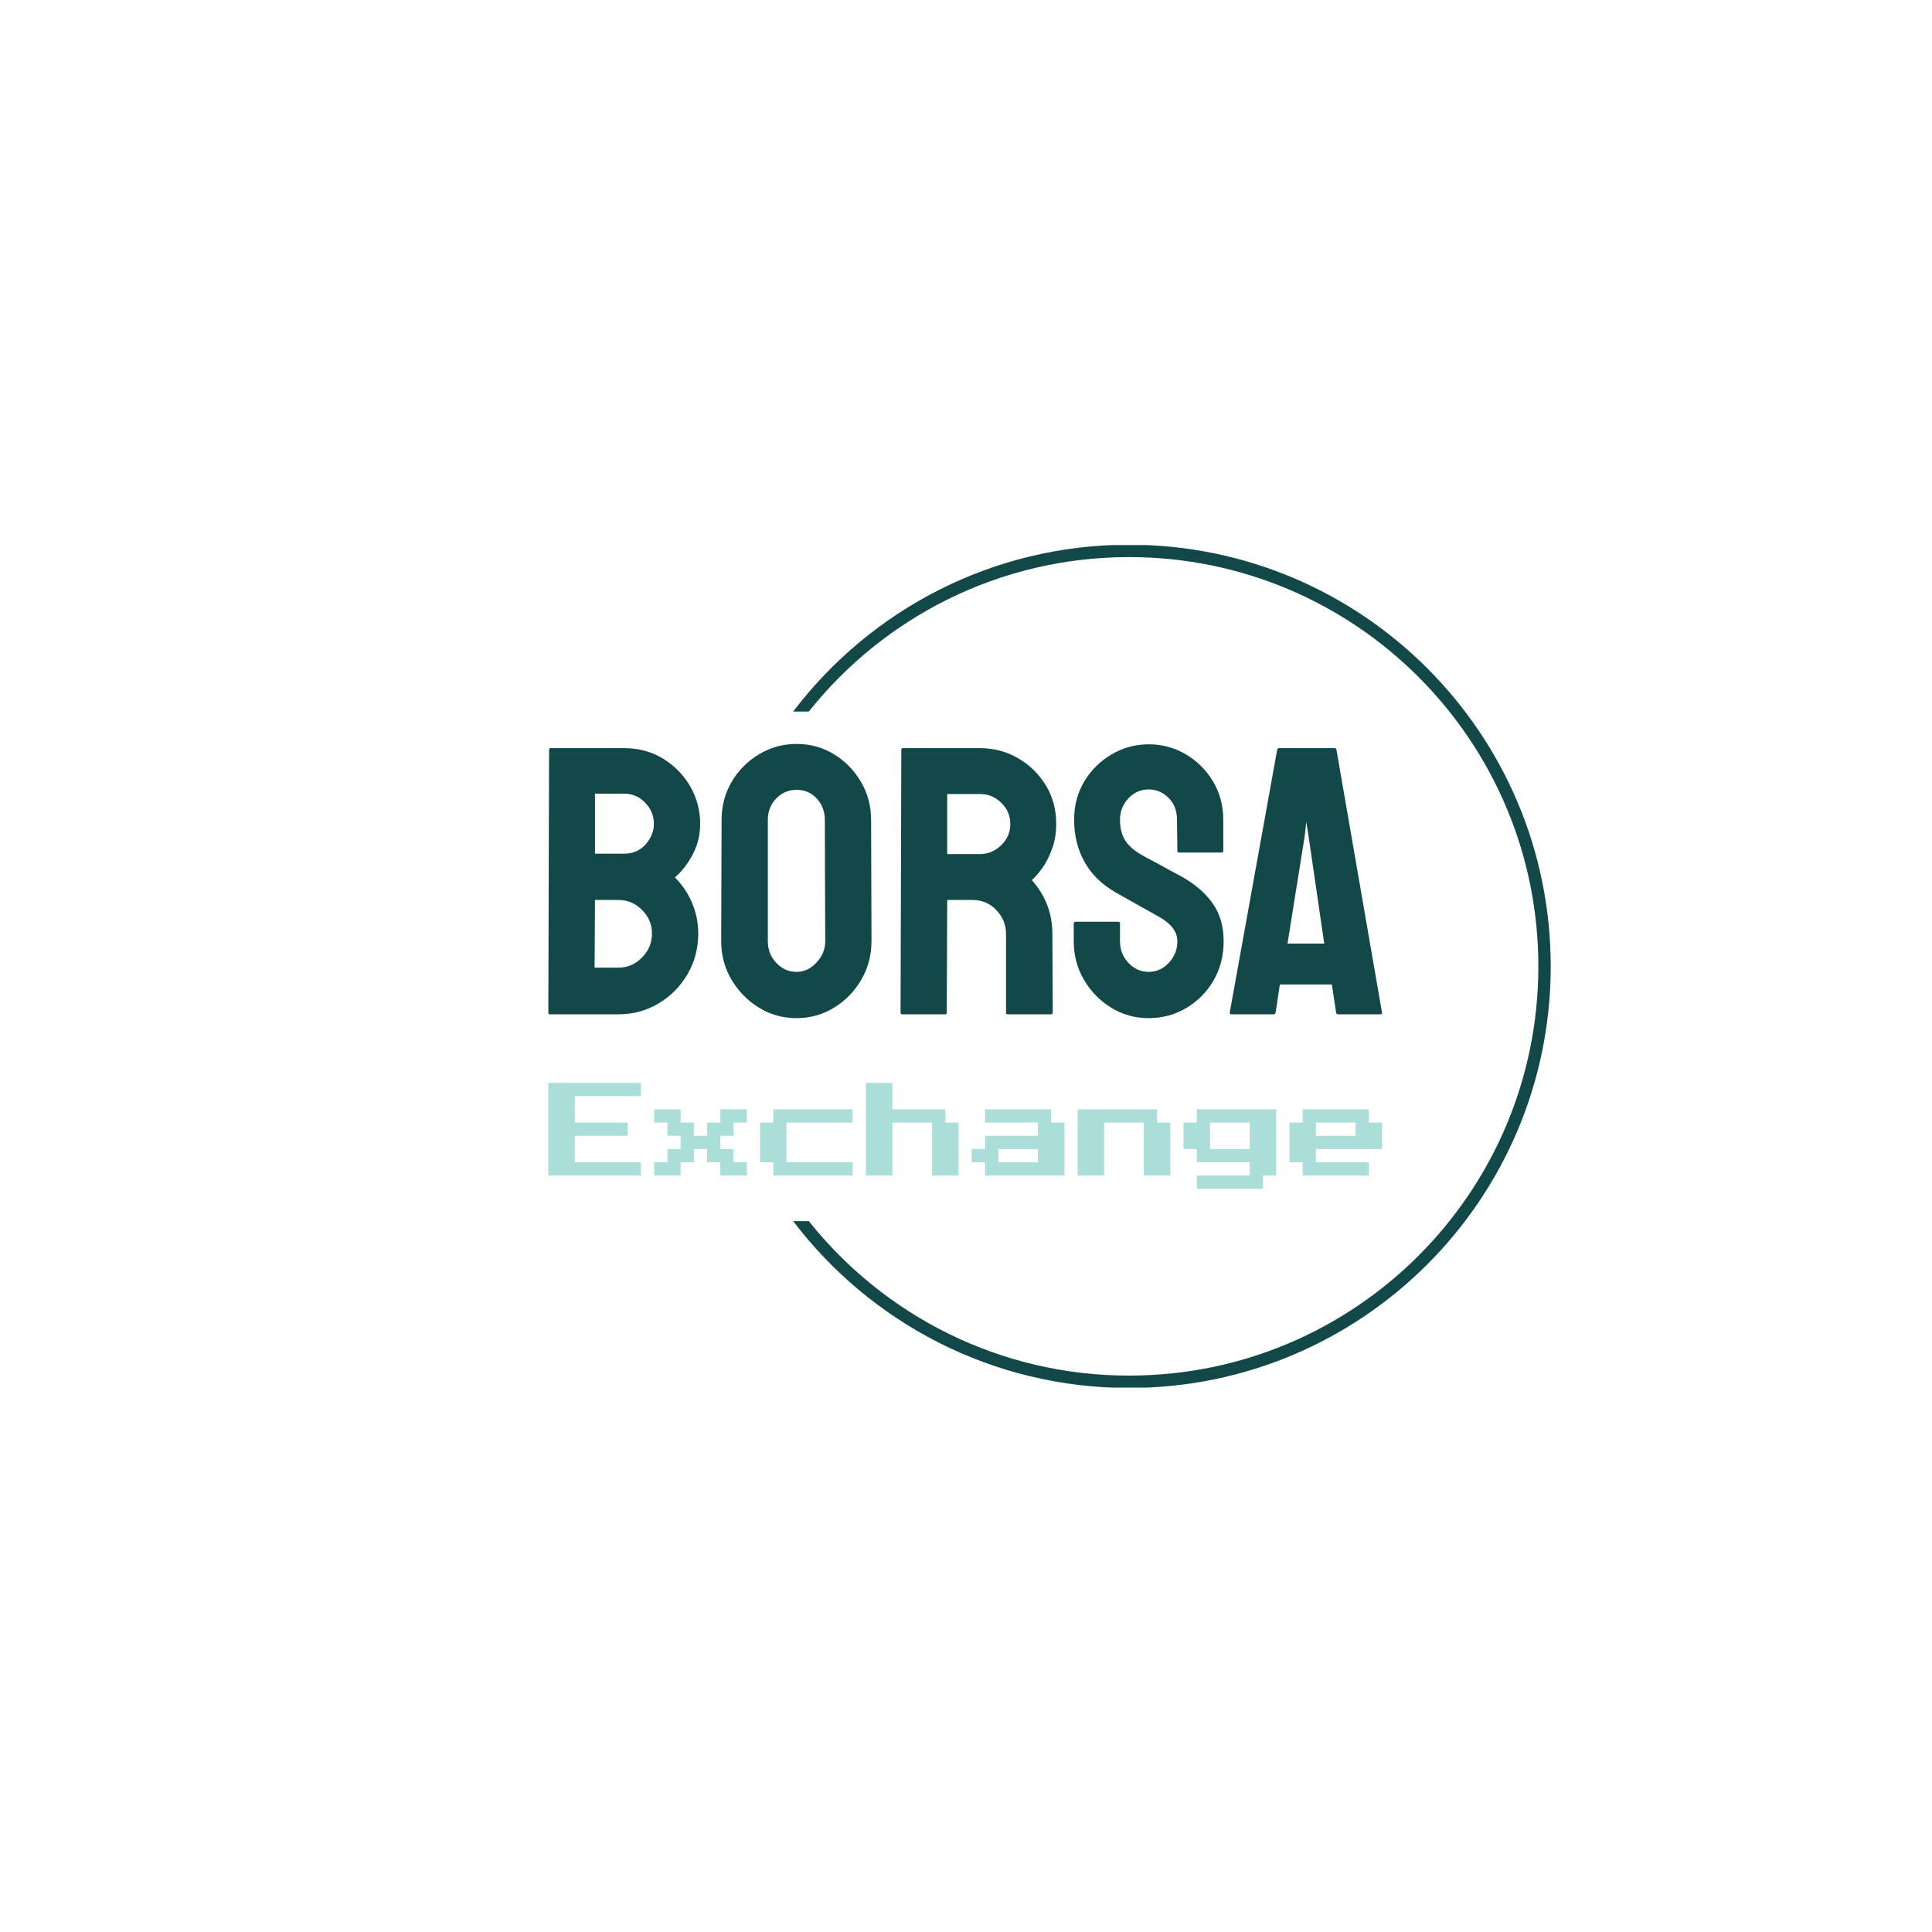
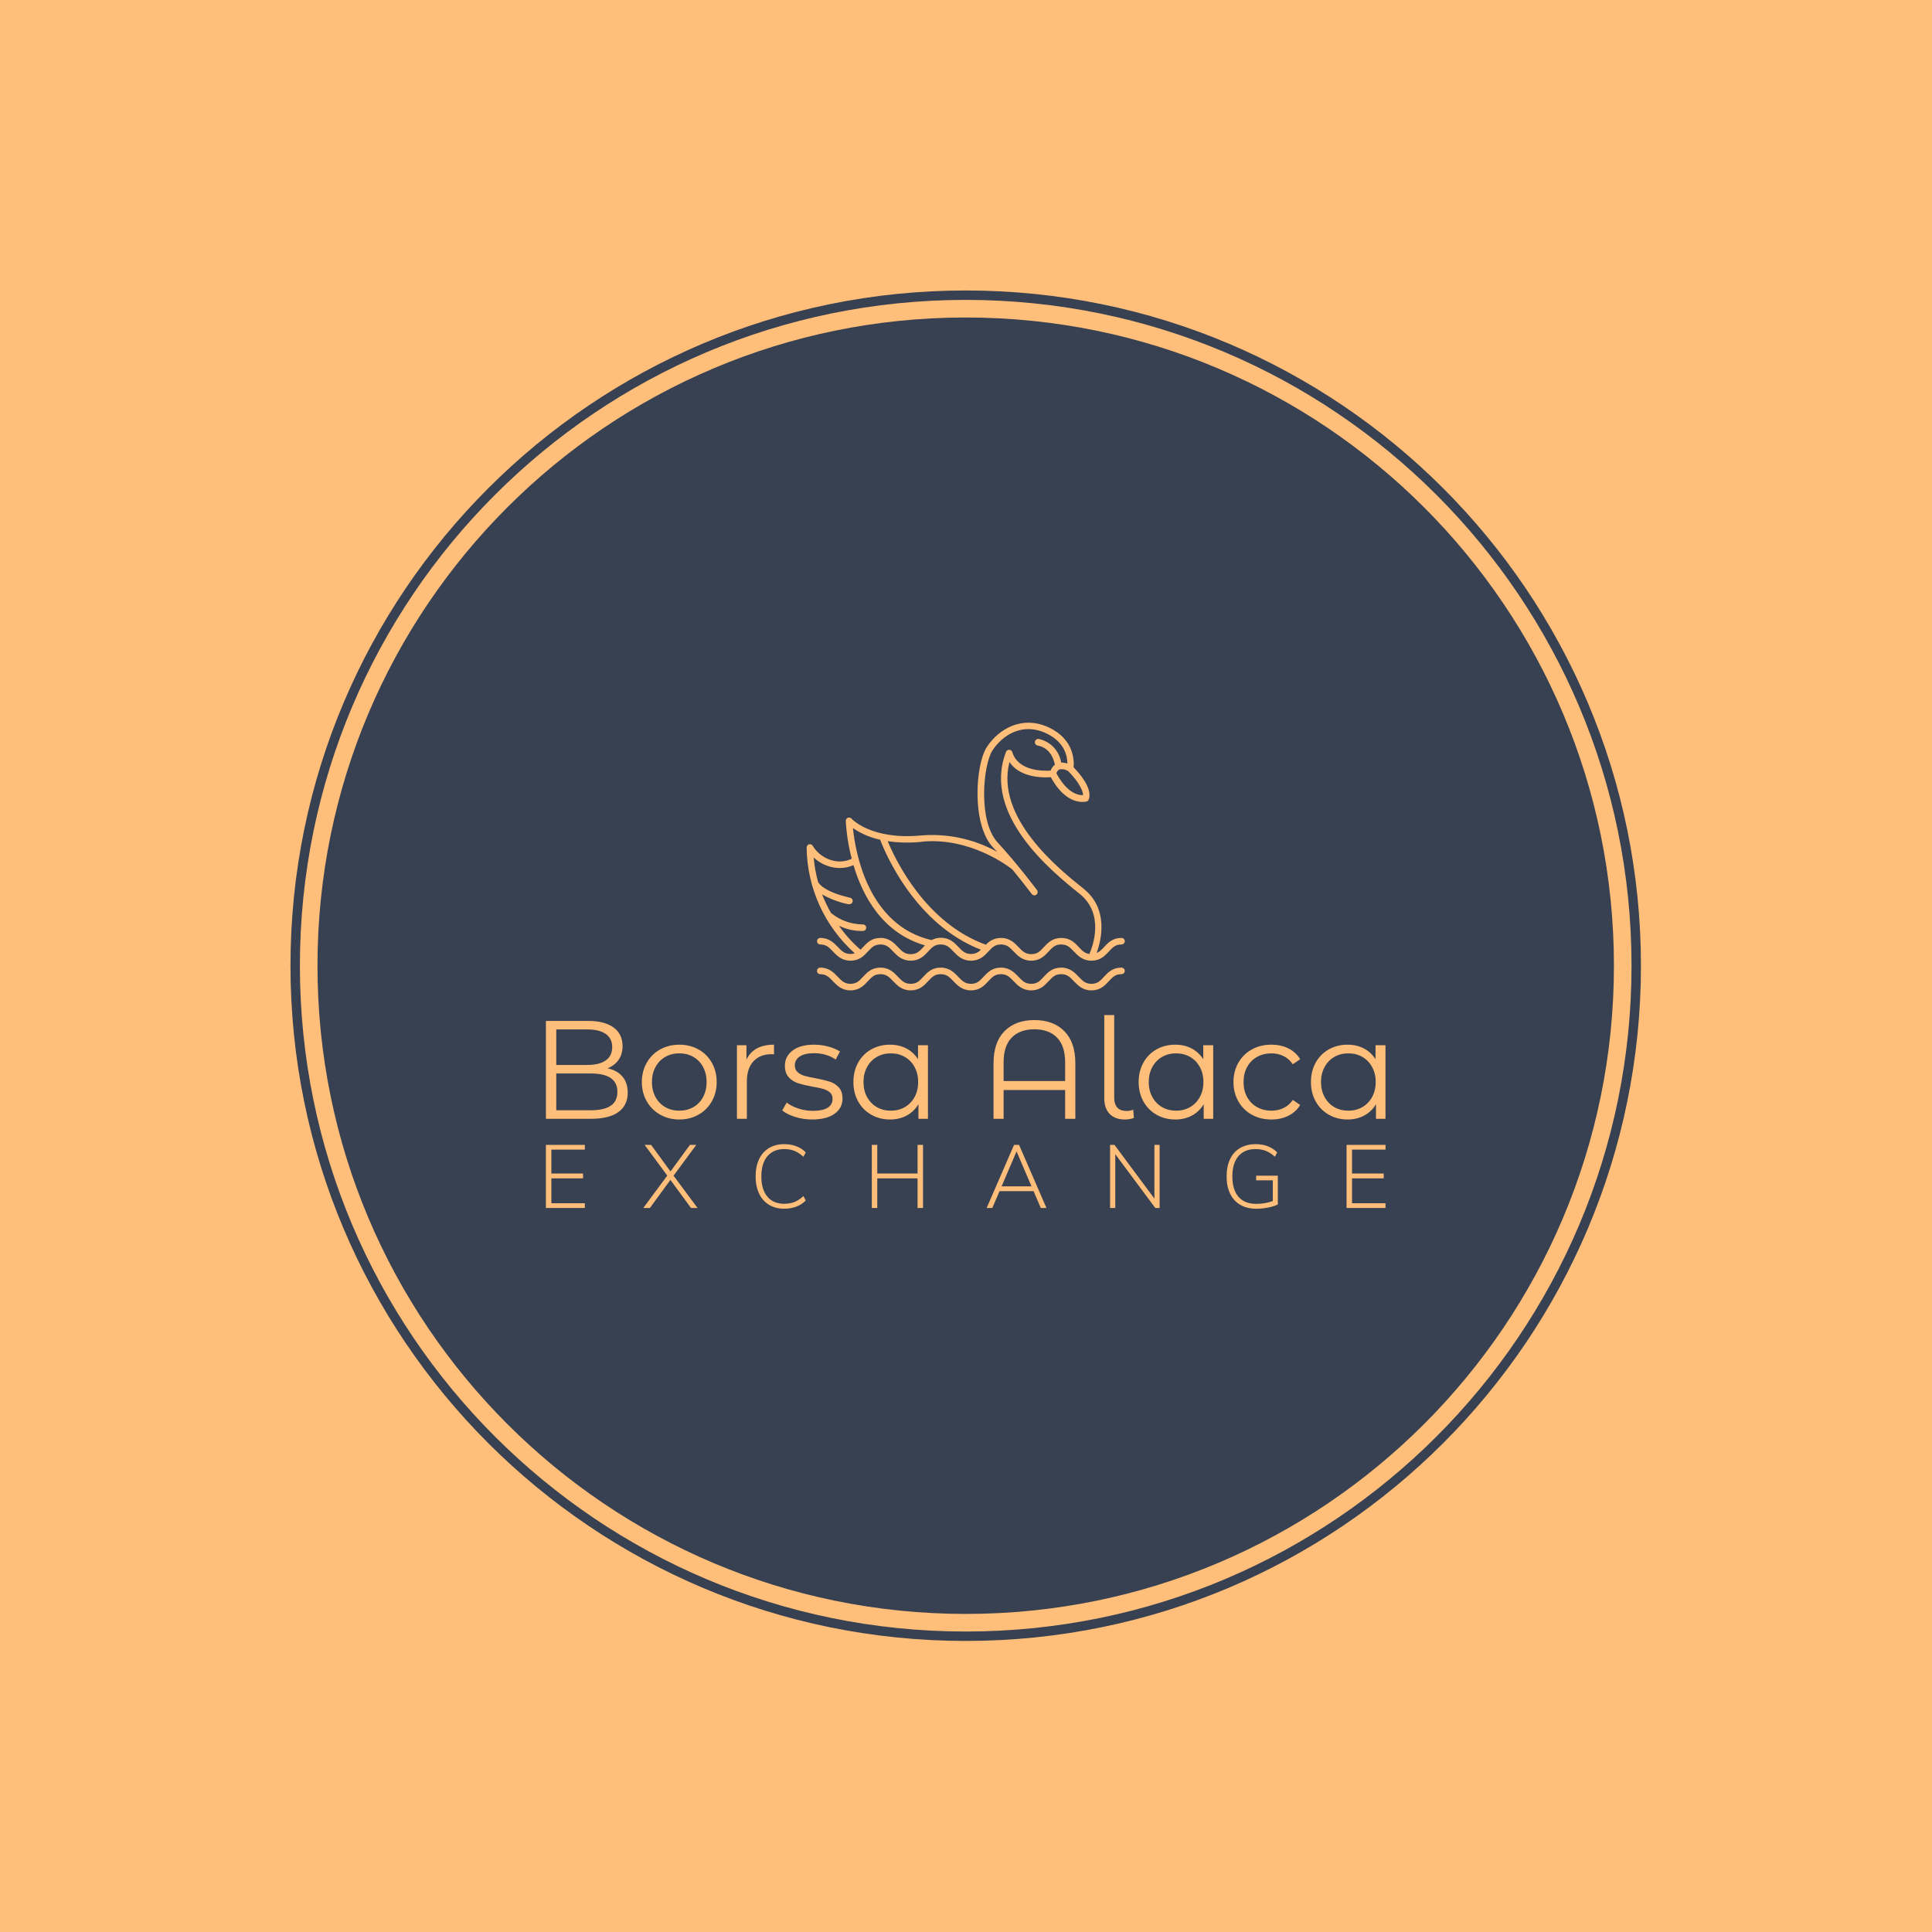
<svg xmlns="http://www.w3.org/2000/svg" version="1.1" width="1000" height="1000" viewBox="0 0 1000 1000">
-   <rect width="1000" height="1000" fill="#ffffff" />
-   <g transform="matrix(0.7,0,0,0.7,149.5758,282.1266)">
-     <svg viewBox="0 0 396 247" data-background-color="#ffffff" preserveAspectRatio="xMidYMid meet" height="623" width="1000">
-       <g id="tight-bounds" transform="matrix(1,0,0,1,0.24,-0.1)">
-         <svg viewBox="0 0 395.52 247.2" height="247.2" width="395.52">
+   <rect width="1000" height="1000" fill="#ffbe79" />
+   <g transform="matrix(0.7,0,0,0.7,149.849,150.1991)">
+     <svg viewBox="0 0 343 343" data-background-color="#ffbe79" preserveAspectRatio="xMidYMid meet" height="999" width="1000">
+       <g id="tight-bounds" transform="matrix(1,0,0,1,0.074,0.074)">
+         <svg viewBox="0 0 342.852 342.852" height="342.852" width="342.852">
          <g>
            <svg />
          </g>
          <g>
-             <svg viewBox="0 0 395.52 247.2" height="247.2" width="395.52">
-               <g transform="matrix(1,0,0,1,75.54432,58.39826)">
-                 <svg viewBox="0 0 244.431 130.403" height="130.403" width="244.431">
+             <svg viewBox="0 0 342.852 342.852" height="342.852" width="342.852">
+               <g>
+                 <path d="M0 171.426c0-94.676 76.75-171.426 171.426-171.426 94.676 0 171.426 76.75 171.426 171.426 0 94.676-76.75 171.426-171.426 171.426-94.676 0-171.426-76.75-171.426-171.426zM171.426 340.46c93.355 0 169.034-75.679 169.034-169.034 0-93.355-75.679-169.034-169.034-169.034-93.355 0-169.034 75.679-169.034 169.034 0 93.355 75.679 169.034 169.034 169.034z" data-fill-palette-color="tertiary" fill="#374151" stroke="transparent" />
+                 <ellipse rx="164.569" ry="164.569" cx="171.426" cy="171.426" fill="#374151" stroke="transparent" stroke-width="0" fill-opacity="1" data-fill-palette-color="tertiary" />
+               </g>
+               <g transform="matrix(1,0,0,1,64.84656,109.7326)">
+                 <svg viewBox="0 0 213.158 123.386" height="123.386" width="213.158">
                  <g>
-                     <svg viewBox="0 0 244.431 130.403" height="130.403" width="244.431">
+                     <svg viewBox="0 0 213.158 123.386" height="123.386" width="213.158">
                      <g>
-                         <svg viewBox="0 0 244.431 130.403" height="130.403" width="244.431">
-                           <g>
-                             <svg viewBox="0 0 244.431 130.403" height="130.403" width="244.431">
+                         <svg viewBox="0 0 213.158 123.386" height="123.386" width="213.158">
+                           <g transform="matrix(1,0,0,1,0,74.21533)">
+                             <svg viewBox="0 0 213.158 49.171" height="49.171" width="213.158">
                              <g id="textblocktransform">
-                                 <svg viewBox="0 0 244.431 130.403" height="130.403" width="244.431" id="textblock">
+                                 <svg viewBox="0 0 213.158 49.171" height="49.171" width="213.158" id="textblock">
                                  <g>
-                                     <svg viewBox="0 0 244.431 80.387" height="80.387" width="244.431">
+                                     <svg viewBox="0 0 213.158 26.521" height="26.521" width="213.158">
                                      <g transform="matrix(1,0,0,1,0,0)">
-                                         <svg width="244.431" viewBox="2 -35.35 108.998 35.85" height="80.387" data-palette-color="#124948">
-                                           <path d="M11.15 0L2.2 0Q2 0 2-0.25L2-0.25 2.1-34.6Q2.1-34.8 2.3-34.8L2.3-34.8 11.9-34.8Q14.75-34.8 17-33.43 19.25-32.05 20.55-29.8 21.85-27.55 21.85-24.9L21.85-24.9Q21.85-22.75 20.88-20.9 19.9-19.05 18.55-17.9L18.55-17.9Q20-16.45 20.8-14.55 21.6-12.65 21.6-10.55L21.6-10.55Q21.6-7.65 20.2-5.25 18.8-2.85 16.43-1.43 14.05 0 11.15 0L11.15 0ZM8.1-28.85L8.1-21 11.9-21Q13.65-21 14.73-22.23 15.8-23.45 15.8-24.9L15.8-24.9Q15.8-26.5 14.65-27.68 13.5-28.85 11.9-28.85L11.9-28.85 8.1-28.85ZM8.1-14.95L8.05-6.1 11.15-6.1Q12.95-6.1 14.25-7.43 15.55-8.75 15.55-10.55L15.55-10.55Q15.55-12.35 14.25-13.65 12.95-14.95 11.15-14.95L11.15-14.95 8.1-14.95ZM34.45 0.5L34.45 0.5Q31.75 0.5 29.52-0.88 27.3-2.25 25.95-4.53 24.6-6.8 24.6-9.55L24.6-9.55 24.65-25.4Q24.65-28.15 25.97-30.4 27.3-32.65 29.55-34 31.8-35.35 34.45-35.35L34.45-35.35Q37.15-35.35 39.35-34 41.55-32.65 42.87-30.4 44.2-28.15 44.2-25.4L44.2-25.4 44.25-9.55Q44.25-6.8 42.92-4.53 41.6-2.25 39.37-0.88 37.15 0.5 34.45 0.5ZM34.45-5.55L34.45-5.55Q35.95-5.55 37.07-6.78 38.2-8 38.2-9.55L38.2-9.55 38.15-25.4Q38.15-27.05 37.1-28.2 36.05-29.35 34.45-29.35L34.45-29.35Q32.9-29.35 31.8-28.23 30.7-27.1 30.7-25.4L30.7-25.4 30.7-9.55Q30.7-7.9 31.8-6.73 32.9-5.55 34.45-5.55ZM53.9 0L48.25 0Q48.05 0 48.05-0.25L48.05-0.25 48.15-34.6Q48.15-34.8 48.34-34.8L48.34-34.8 58.45-34.8Q61.15-34.8 63.42-33.48 65.7-32.15 67.05-29.93 68.4-27.7 68.4-24.9L68.4-24.9Q68.4-23.05 67.84-21.58 67.3-20.1 66.55-19.07 65.8-18.05 65.2-17.55L65.2-17.55Q67.9-14.55 67.9-10.5L67.9-10.5 67.95-0.25Q67.95 0 67.7 0L67.7 0 62.05 0Q61.84 0 61.84-0.15L61.84-0.15 61.84-10.5Q61.84-12.3 60.57-13.63 59.3-14.95 57.45-14.95L57.45-14.95 54.15-14.95 54.09-0.25Q54.09 0 53.9 0L53.9 0ZM54.15-28.8L54.15-20.95 58.45-20.95Q60-20.95 61.2-22.1 62.4-23.25 62.4-24.9L62.4-24.9Q62.4-26.5 61.22-27.65 60.05-28.8 58.45-28.8L58.45-28.8 54.15-28.8ZM80.49 0.5L80.49 0.5Q77.79 0.5 75.57-0.88 73.34-2.25 72.02-4.53 70.69-6.8 70.69-9.55L70.69-9.55 70.69-11.85Q70.69-12.1 70.94-12.1L70.94-12.1 76.54-12.1Q76.74-12.1 76.74-11.85L76.74-11.85 76.74-9.55Q76.74-7.9 77.84-6.73 78.94-5.55 80.49-5.55L80.49-5.55Q82.04-5.55 83.14-6.75 84.24-7.95 84.24-9.55L84.24-9.55Q84.24-11.4 81.84-12.75L81.84-12.75Q81.04-13.2 79.34-14.15 77.64-15.1 76.14-15.95L76.14-15.95Q73.39-17.55 72.07-19.98 70.74-22.4 70.74-25.45L70.74-25.45Q70.74-28.25 72.09-30.48 73.44-32.7 75.67-34 77.89-35.3 80.49-35.3L80.49-35.3Q83.14-35.3 85.37-33.98 87.59-32.65 88.92-30.43 90.24-28.2 90.24-25.45L90.24-25.45 90.24-21.35Q90.24-21.15 90.04-21.15L90.04-21.15 84.44-21.15Q84.24-21.15 84.24-21.35L84.24-21.35 84.19-25.45Q84.19-27.2 83.09-28.3 81.99-29.4 80.49-29.4L80.49-29.4Q78.94-29.4 77.84-28.23 76.74-27.05 76.74-25.45L76.74-25.45Q76.74-23.8 77.44-22.7 78.14-21.6 79.99-20.6L79.99-20.6Q80.24-20.45 80.97-20.08 81.69-19.7 82.54-19.23 83.39-18.75 84.07-18.4 84.74-18.05 84.89-17.95L84.89-17.95Q87.39-16.55 88.84-14.53 90.29-12.5 90.29-9.55L90.29-9.55Q90.29-6.7 88.97-4.42 87.64-2.15 85.42-0.83 83.19 0.5 80.49 0.5ZM91.09-0.25L91.09-0.25 97.29-34.6Q97.34-34.8 97.54-34.8L97.54-34.8 104.79-34.8Q104.99-34.8 105.04-34.6L105.04-34.6 110.99-0.25Q111.04 0 110.79 0L110.79 0 105.24 0Q105.04 0 104.99-0.25L104.99-0.25 104.44-3.9 97.64-3.9 97.09-0.25Q97.04 0 96.84 0L96.84 0 91.29 0Q91.09 0 91.09-0.25ZM100.89-23.3L98.64-9.25 103.44-9.25 101.39-23.3 101.09-25.15 100.89-23.3Z" opacity="1" transform="matrix(1,0,0,1,0,0)" fill="#124948" class="wordmark-text-0" data-fill-palette-color="primary" id="text-0" />
+                                         <svg width="213.158" viewBox="5.7 -37.1 300.18 37.35" height="26.521" data-palette-color="#ffbe79">
+                                           <path d="M27.75-18.05Q31.2-17.3 33.08-15.08 34.95-12.85 34.95-9.35L34.95-9.35Q34.95-4.85 31.63-2.43 28.3 0 21.8 0L21.8 0 5.7 0 5.7-35 20.8-35Q26.65-35 29.88-32.65 33.1-30.3 33.1-26L33.1-26Q33.1-23.1 31.68-21.08 30.25-19.05 27.75-18.05L27.75-18.05ZM20.55-31.95L9.4-31.95 9.4-19.25 20.55-19.25Q24.8-19.25 27.1-20.88 29.4-22.5 29.4-25.6L29.4-25.6Q29.4-28.7 27.1-30.33 24.8-31.95 20.55-31.95L20.55-31.95ZM21.75-3.05Q26.45-3.05 28.85-4.65 31.25-6.25 31.25-9.65L31.25-9.65Q31.25-16.2 21.75-16.2L21.75-16.2 9.4-16.2 9.4-3.05 21.75-3.05ZM53.4 0.25Q49.6 0.25 46.55-1.48 43.5-3.2 41.75-6.25 40-9.3 40-13.15L40-13.15Q40-17 41.75-20.05 43.5-23.1 46.55-24.8 49.6-26.5 53.4-26.5L53.4-26.5Q57.2-26.5 60.25-24.8 63.3-23.1 65.02-20.05 66.75-17 66.75-13.15L66.75-13.15Q66.75-9.3 65.02-6.25 63.3-3.2 60.25-1.48 57.2 0.25 53.4 0.25L53.4 0.25ZM53.4-2.9Q56.2-2.9 58.42-4.17 60.65-5.45 61.9-7.8 63.15-10.15 63.15-13.15L63.15-13.15Q63.15-16.15 61.9-18.5 60.65-20.85 58.42-22.13 56.2-23.4 53.4-23.4L53.4-23.4Q50.6-23.4 48.37-22.13 46.15-20.85 44.87-18.5 43.6-16.15 43.6-13.15L43.6-13.15Q43.6-10.15 44.87-7.8 46.15-5.45 48.37-4.17 50.6-2.9 53.4-2.9L53.4-2.9ZM77.4-21.15Q78.65-23.8 81.12-25.15 83.6-26.5 87.25-26.5L87.25-26.5 87.25-23.05 86.4-23.1Q82.25-23.1 79.9-20.55 77.55-18 77.55-13.4L77.55-13.4 77.55 0 74 0 74-26.3 77.4-26.3 77.4-21.15ZM100.89 0.25Q97.69 0.25 94.77-0.68 91.84-1.6 90.19-3L90.19-3 91.79-5.8Q93.44-4.5 95.94-3.68 98.44-2.85 101.14-2.85L101.14-2.85Q104.74-2.85 106.47-3.98 108.19-5.1 108.19-7.15L108.19-7.15Q108.19-8.6 107.24-9.43 106.29-10.25 104.84-10.68 103.39-11.1 100.99-11.5L100.99-11.5Q97.79-12.1 95.84-12.73 93.89-13.35 92.52-14.85 91.14-16.35 91.14-19L91.14-19Q91.14-22.3 93.89-24.4 96.64-26.5 101.54-26.5L101.54-26.5Q104.09-26.5 106.64-25.83 109.19-25.15 110.84-24.05L110.84-24.05 109.29-21.2Q106.04-23.45 101.54-23.45L101.54-23.45Q98.14-23.45 96.42-22.25 94.69-21.05 94.69-19.1L94.69-19.1Q94.69-17.6 95.67-16.7 96.64-15.8 98.09-15.38 99.54-14.95 102.09-14.5L102.09-14.5Q105.24-13.9 107.14-13.3 109.04-12.7 110.39-11.25 111.74-9.8 111.74-7.25L111.74-7.25Q111.74-3.8 108.87-1.78 105.99 0.25 100.89 0.25L100.89 0.25ZM138.74-26.3L142.29-26.3 142.29 0 138.89 0 138.89-5.2Q137.29-2.55 134.67-1.15 132.04 0.25 128.74 0.25L128.74 0.25Q125.04 0.25 122.04-1.45 119.04-3.15 117.34-6.2 115.64-9.25 115.64-13.15L115.64-13.15Q115.64-17.05 117.34-20.1 119.04-23.15 122.04-24.83 125.04-26.5 128.74-26.5L128.74-26.5Q131.94-26.5 134.52-25.18 137.09-23.85 138.74-21.3L138.74-21.3 138.74-26.3ZM129.04-2.9Q131.79-2.9 134.02-4.17 136.24-5.45 137.52-7.8 138.79-10.15 138.79-13.15L138.79-13.15Q138.79-16.15 137.52-18.5 136.24-20.85 134.02-22.13 131.79-23.4 129.04-23.4L129.04-23.4Q126.24-23.4 124.02-22.13 121.79-20.85 120.52-18.5 119.24-16.15 119.24-13.15L119.24-13.15Q119.24-10.15 120.52-7.8 121.79-5.45 124.02-4.17 126.24-2.9 129.04-2.9L129.04-2.9ZM180.34-35.3Q187.14-35.3 191.06-31.33 194.99-27.35 194.99-19.85L194.99-19.85 194.99 0 191.34 0 191.34-10.3 169.34-10.3 169.34 0 165.74 0 165.74-19.85Q165.74-27.35 169.66-31.33 173.59-35.3 180.34-35.3L180.34-35.3ZM169.34-13.5L191.34-13.5 191.34-20.2Q191.34-26.05 188.44-29.03 185.54-32 180.34-32L180.34-32Q175.14-32 172.24-29.03 169.34-26.05 169.34-20.2L169.34-20.2 169.34-13.5ZM212.73 0.25Q209.18 0.25 207.26-1.75 205.33-3.75 205.33-7.3L205.33-7.3 205.33-37.1 208.88-37.1 208.88-7.6Q208.88-5.25 209.98-4.03 211.08-2.8 213.28-2.8L213.28-2.8Q214.68-2.8 215.68-3.25L215.68-3.25 215.93-0.3Q214.38 0.25 212.73 0.25L212.73 0.25ZM240.73-26.3L244.28-26.3 244.28 0 240.88 0 240.88-5.2Q239.28-2.55 236.66-1.15 234.03 0.25 230.73 0.25L230.73 0.25Q227.03 0.25 224.03-1.45 221.03-3.15 219.33-6.2 217.63-9.25 217.63-13.15L217.63-13.15Q217.63-17.05 219.33-20.1 221.03-23.15 224.03-24.83 227.03-26.5 230.73-26.5L230.73-26.5Q233.93-26.5 236.51-25.18 239.08-23.85 240.73-21.3L240.73-21.3 240.73-26.3ZM231.03-2.9Q233.78-2.9 236.01-4.17 238.23-5.45 239.51-7.8 240.78-10.15 240.78-13.15L240.78-13.15Q240.78-16.15 239.51-18.5 238.23-20.85 236.01-22.13 233.78-23.4 231.03-23.4L231.03-23.4Q228.23-23.4 226.01-22.13 223.78-20.85 222.51-18.5 221.23-16.15 221.23-13.15L221.23-13.15Q221.23-10.15 222.51-7.8 223.78-5.45 226.01-4.17 228.23-2.9 231.03-2.9L231.03-2.9ZM265.08 0.25Q261.18 0.25 258.1-1.45 255.03-3.15 253.28-6.23 251.53-9.3 251.53-13.15L251.53-13.15Q251.53-17 253.28-20.05 255.03-23.1 258.1-24.8 261.18-26.5 265.08-26.5L265.08-26.5Q268.48-26.5 271.15-25.18 273.83-23.85 275.38-21.3L275.38-21.3 272.73-19.5Q271.43-21.45 269.43-22.43 267.43-23.4 265.08-23.4L265.08-23.4Q262.23-23.4 259.95-22.13 257.68-20.85 256.4-18.5 255.13-16.15 255.13-13.15L255.13-13.15Q255.13-10.1 256.4-7.78 257.68-5.45 259.95-4.17 262.23-2.9 265.08-2.9L265.08-2.9Q267.43-2.9 269.43-3.85 271.43-4.8 272.73-6.75L272.73-6.75 275.38-4.95Q273.83-2.4 271.13-1.07 268.43 0.25 265.08 0.25L265.08 0.25ZM302.32-26.3L305.88-26.3 305.88 0 302.48 0 302.48-5.2Q300.88-2.55 298.25-1.15 295.63 0.25 292.32 0.25L292.32 0.25Q288.63 0.25 285.63-1.45 282.63-3.15 280.93-6.2 279.23-9.25 279.23-13.15L279.23-13.15Q279.23-17.05 280.93-20.1 282.63-23.15 285.63-24.83 288.63-26.5 292.32-26.5L292.32-26.5Q295.53-26.5 298.1-25.18 300.68-23.85 302.32-21.3L302.32-21.3 302.32-26.3ZM292.63-2.9Q295.38-2.9 297.6-4.17 299.82-5.45 301.1-7.8 302.38-10.15 302.38-13.15L302.38-13.15Q302.38-16.15 301.1-18.5 299.82-20.85 297.6-22.13 295.38-23.4 292.63-23.4L292.63-23.4Q289.82-23.4 287.6-22.13 285.38-20.85 284.1-18.5 282.82-16.15 282.82-13.15L282.82-13.15Q282.82-10.15 284.1-7.8 285.38-5.45 287.6-4.17 289.82-2.9 292.63-2.9L292.63-2.9Z" opacity="1" transform="matrix(1,0,0,1,0,0)" fill="#ffbe79" class="wordmark-text-0" data-fill-palette-color="quaternary" id="text-0" />
                                        </svg>
                                      </g>
                                    </svg>
                                  </g>
-                                   <g transform="matrix(1,0,0,1,0,99.36457)">
-                                     <svg viewBox="0 0 244.431 31.039" height="31.039" width="244.431">
+                                   <g transform="matrix(1,0,0,1,0,32.78141)">
+                                     <svg viewBox="0 0 213.158 16.39" height="16.39" width="213.158">
                                      <g transform="matrix(1,0,0,1,0,0)">
-                                         <svg width="244.431" viewBox="0 -50 393.75 50" height="31.039" data-palette-color="#abddd9">
-                                           <path d="M43.75-6.25L0-6.25 0-50 43.75-50 43.75-43.75 12.5-43.75 12.5-31.25 37.5-31.25 37.5-25 12.5-25 12.5-12.5 43.75-12.5 43.75-6.25ZM62.5-6.25L50-6.25 50-12.5 56.25-12.5 56.25-18.75 62.5-18.75 62.5-25 56.25-25 56.25-31.25 50-31.25 50-37.5 62.5-37.5 62.5-31.25 68.75-31.25 68.75-25 75-25 75-31.25 81.25-31.25 81.25-37.5 93.75-37.5 93.75-31.25 87.5-31.25 87.5-25 81.25-25 81.25-18.75 87.5-18.75 87.5-12.5 93.75-12.5 93.75-6.25 81.25-6.25 81.25-12.5 75-12.5 75-18.75 68.75-18.75 68.75-12.5 62.5-12.5 62.5-6.25ZM143.75-6.25L106.25-6.25 106.25-12.5 100-12.5 100-31.25 106.25-31.25 106.25-37.5 143.75-37.5 143.75-31.25 112.5-31.25 112.5-12.5 143.75-12.5 143.75-6.25ZM162.5-6.25L150-6.25 150-50 162.5-50 162.5-37.5 187.5-37.5 187.5-31.25 193.75-31.25 193.75-6.25 181.25-6.25 181.25-31.25 162.5-31.25 162.5-6.25ZM243.75-6.25L206.25-6.25 206.25-12.5 200-12.5 200-18.75 206.25-18.75 206.25-25 231.25-25 231.25-31.25 206.25-31.25 206.25-37.5 237.5-37.5 237.5-31.25 243.75-31.25 243.75-6.25ZM212.5-18.75L212.5-12.5 231.25-12.5 231.25-18.75 212.5-18.75ZM262.5-6.25L250-6.25 250-37.5 287.5-37.5 287.5-31.25 293.75-31.25 293.75-6.25 281.25-6.25 281.25-31.25 262.5-31.25 262.5-6.25ZM337.5 0L306.25 0 306.25-6.25 331.25-6.25 331.25-12.5 306.25-12.5 306.25-18.75 300-18.75 300-31.25 306.25-31.25 306.25-37.5 343.75-37.5 343.75-6.25 337.5-6.25 337.5 0ZM312.5-31.25L312.5-18.75 331.25-18.75 331.25-31.25 312.5-31.25ZM387.5-6.25L356.25-6.25 356.25-12.5 350-12.5 350-31.25 356.25-31.25 356.25-37.5 387.5-37.5 387.5-31.25 393.75-31.25 393.75-18.75 362.5-18.75 362.5-12.5 387.5-12.5 387.5-6.25ZM362.5-31.25L362.5-25 381.25-25 381.25-31.25 362.5-31.25Z" opacity="1" transform="matrix(1,0,0,1,0,0)" fill="#abddd9" class="slogan-text-1" data-fill-palette-color="secondary" id="text-1" />
+                                         <svg width="213.158" viewBox="4.55 -35.65 468.85 36.05" height="16.39" data-palette-color="#ffbe79">
+                                           <path d="M26.3 0L4.55 0 4.55-35.25 26.3-35.25 26.3-32.6 7.6-32.6 7.6-19.25 25.3-19.25 25.3-16.55 7.6-16.55 7.6-2.65 26.3-2.65 26.3 0ZM88.53-35.25L75.83-18.05 89.23 0 85.58 0 74.08-15.7 62.63 0 58.93 0 72.33-18.1 59.68-35.25 63.28-35.25 74.13-20.4 84.98-35.25 88.53-35.25ZM137.66 0.4Q132.76 0.4 129.16-1.78 125.56-3.95 123.61-8.03 121.66-12.1 121.66-17.65L121.66-17.65Q121.66-23.2 123.61-27.28 125.56-31.35 129.16-33.5 132.76-35.65 137.66-35.65L137.66-35.65Q141.31-35.65 144.36-34.5 147.41-33.35 149.66-31.05L149.66-31.05 148.36-28.6Q145.86-30.9 143.33-31.9 140.81-32.9 137.71-32.9L137.71-32.9Q131.61-32.9 128.23-28.9 124.86-24.9 124.86-17.65L124.86-17.65Q124.86-10.35 128.21-6.35 131.56-2.35 137.71-2.35L137.71-2.35Q140.81-2.35 143.33-3.35 145.86-4.35 148.36-6.65L148.36-6.65 149.66-4.2Q147.41-1.9 144.36-0.75 141.31 0.4 137.66 0.4L137.66 0.4ZM212.09-19.25L212.09-35.25 215.14-35.25 215.14 0 212.09 0 212.09-16.55 189.59-16.55 189.59 0 186.54 0 186.54-35.25 189.59-35.25 189.59-19.25 212.09-19.25ZM284.07 0L280.92 0 276.87-9.4 257.87-9.4 253.82 0 250.67 0 265.97-35.25 268.77-35.25 284.07 0ZM267.37-31.6L259.02-12.1 275.72-12.1 267.37-31.6ZM344.35-5.25L344.35-35.25 347.25-35.25 347.25 0 344.85 0 322.5-30.05 322.5 0 319.6 0 319.6-35.25 322.05-35.25 344.35-5.25ZM401.17-18.05L413.27-18.05 413.27-2Q411.32-0.95 407.97-0.28 404.62 0.4 401.22 0.4L401.22 0.4Q396.07 0.4 392.35-1.75 388.62-3.9 386.65-7.95 384.67-12 384.67-17.65L384.67-17.65Q384.67-23.25 386.62-27.33 388.57-31.4 392.25-33.52 395.92-35.65 400.92-35.65L400.92-35.65Q408.32-35.65 412.92-31.05L412.92-31.05 411.62-28.6Q409.12-30.9 406.57-31.9 404.02-32.9 400.87-32.9L400.87-32.9Q394.62-32.9 391.25-28.93 387.87-24.95 387.87-17.65L387.87-17.65Q387.87-10.2 391.3-6.25 394.72-2.3 401.22-2.3L401.22-2.3Q403.72-2.3 406.12-2.73 408.52-3.15 410.47-3.9L410.47-3.9 410.47-15.45 401.17-15.45 401.17-18.05ZM473.4 0L451.65 0 451.65-35.25 473.4-35.25 473.4-32.6 454.7-32.6 454.7-19.25 472.4-19.25 472.4-16.55 454.7-16.55 454.7-2.65 473.4-2.65 473.4 0Z" opacity="1" transform="matrix(1,0,0,1,0,0)" fill="#ffbe79" class="slogan-text-1" data-fill-palette-color="quaternary" id="text-1" />
                                        </svg>
                                      </g>
                                    </svg>
                                  </g>
                                </svg>
                              </g>
                            </svg>
                          </g>
+                           <g transform="matrix(1,0,0,1,66.19302,0)">
+                             <svg viewBox="0 0 80.772 67.954" height="67.954" width="80.772">
+                               <g>
+                                 <svg data-name="Layer 1" viewBox="1.42 10.562 97.18 81.758" x="0" y="0" height="67.954" width="80.772" class="icon-icon-0" data-fill-palette-color="quaternary" id="icon-0">
+                                   <path d="M97.59 85.37c-2.74 0-4.12 1.48-5.33 2.79s-2 2.16-3.87 2.16-2.75-1-3.87-2.16-2.6-2.79-5.33-2.79-4.12 1.48-5.33 2.79-2 2.16-3.87 2.16-2.75-1-3.87-2.16-2.6-2.79-5.33-2.79-4.11 1.48-5.33 2.79-2 2.16-3.87 2.16-2.75-1-3.87-2.16-2.6-2.79-5.33-2.79-4.12 1.48-5.33 2.79-2 2.16-3.87 2.16-2.75-1-3.87-2.16-2.6-2.79-5.33-2.79-4.12 1.48-5.33 2.79-2 2.16-3.87 2.16-2.75-1-3.87-2.16-2.6-2.79-5.33-2.79a1 1 0 1 0 0 2c1.87 0 2.75 1 3.87 2.16s2.6 2.79 5.33 2.79 4.12-1.48 5.33-2.79 2-2.16 3.87-2.16 2.75 1 3.87 2.16 2.6 2.79 5.33 2.79 4.12-1.48 5.33-2.79 2-2.16 3.87-2.16 2.75 1 3.87 2.16 2.6 2.79 5.33 2.79 4.11-1.48 5.33-2.79 2-2.16 3.87-2.16 2.75 1 3.87 2.16 2.6 2.79 5.33 2.79 4.11-1.48 5.33-2.79 2-2.16 3.87-2.16 2.75 1 3.87 2.16 2.6 2.79 5.33 2.79 4.11-1.48 5.33-2.79 2-2.16 3.87-2.16a1 1 0 0 0 0-2Z" fill="#ffbe79" data-fill-palette-color="quaternary" />
+                                   <path d="M16.13 81a4.18 4.18 0 0 1-1.33 0.2c-1.87 0-2.75-1-3.87-2.16S8.34 76.3 5.6 76.3a1 1 0 1 0 0 2c1.87 0 2.75 1 3.87 2.16s2.6 2.79 5.33 2.79 4.12-1.48 5.33-2.79 2-2.16 3.87-2.16 2.75 1 3.87 2.16 2.6 2.79 5.33 2.79 4.12-1.48 5.33-2.79 2-2.16 3.87-2.16 2.75 1 3.87 2.16 2.6 2.79 5.33 2.79 4.11-1.48 5.33-2.79 2-2.16 3.87-2.16 2.75 1 3.87 2.16 2.6 2.79 5.33 2.79 4.11-1.48 5.33-2.79 2-2.16 3.87-2.16 2.75 1 3.87 2.16 2.6 2.79 5.33 2.79 4.11-1.48 5.33-2.79 2-2.16 3.87-2.16a1 1 0 0 0 0-2c-2.74 0-4.12 1.48-5.33 2.79A6.94 6.94 0 0 1 90 80.93c1.42-3.91 3.78-13.46-4-19.68-7.53-6-27-21.65-22.62-38.68 3.25 4.89 10.34 4.8 12.64 4.64 1.09 2.08 4.89 8.33 10.74 7.46A1 1 0 0 0 87.6 34c1.27-3.49-3.2-8.35-4.63-9.79 0.18-1.95 0.17-8.43-7.32-12.08-8.1-3.95-15.49 0.13-19.22 5.92C53 23.33 51.74 41.51 58.29 48.59L59.61 50A40.93 40.93 0 0 0 36.45 45c-15.29 1.46-21.27-5.06-21.32-5.13a1 1 0 0 0-1.75 0.68A57.72 57.72 0 0 0 15.2 52.11a8.39 8.39 0 0 1-5.65 0.6 9.94 9.94 0 0 1-6.28-4.56 1 1 0 0 0-1.85 0.54A44 44 0 0 0 16.13 81Zm69.7-48.3h-0.1c-4.3 0-7.29-5.3-8-6.68a1.79 1.79 0 0 1 0.91-1.2 3.66 3.66 0 0 1 2.67 0.53C83.24 27.26 85.91 30.64 85.83 32.75Zm-49.2 14.2c14.88-1.43 26.64 7.7 27.62 8.49 3.45 4.17 5.89 7.46 5.93 7.5a1 1 0 1 0 1.61-1.19c-0.06-0.08-5.68-7.65-12-14.52-6.1-6.59-4.44-23.73-1.65-28.07 3-4.68 9.19-8.85 16.67-5.21 5.51 2.69 6.26 7 6.26 9.15a5.38 5.38 0 0 0-1.9-0.31 8.8 8.8 0 0 0-6.82-7.21 1 1 0 0 0-0.38 2c4 0.79 5 4.41 5.28 5.86a3.86 3.86 0 0 0-1.31 1.81c-2.24 0.14-9.91 0.2-11.7-5.65a1 1 0 0 0-0.92-0.71 1 1 0 0 0-1 0.64C54.86 38.8 76.61 56.25 84.8 62.82c7.64 6.13 4.07 15.89 3 18.39-1.45-0.19-2.26-1.05-3.25-2.11-1.22-1.31-2.6-2.79-5.33-2.79s-4.12 1.48-5.33 2.79-2 2.16-3.87 2.16-2.75-1-3.87-2.16-2.6-2.79-5.33-2.79a6.13 6.13 0 0 0-4.64 2.07c-18.52-6.7-27.63-25.92-30-31.63A42.17 42.17 0 0 0 36.64 46.94Zm-12.77-0.64c1.4 3.71 10.52 25.8 30.79 33.64a4.05 4.05 0 0 1-3 1.31c-1.86 0-2.75-1-3.87-2.16s-2.6-2.79-5.33-2.79a5.83 5.83 0 0 0-2.89 0.71c-19.44-4.54-23.26-26.91-24-34.23A23.52 23.52 0 0 0 23.87 46.31ZM9.09 54.66a10.48 10.48 0 0 0 6.64-0.59c2.78 9.36 8.8 20.75 21.84 24.51l-0.5 0.53c-1.12 1.21-2 2.16-3.87 2.16s-2.75-1-3.87-2.16S26.75 76.3 24 76.3s-4.12 1.48-5.33 2.79c-0.27 0.29-0.52 0.56-0.78 0.81a40 40 0 0 1-6.61-7.32 16.1 16.1 0 0 0 6.85 1.6h0.49a1 1 0 0 0 1-1 1 1 0 0 0-1-1 15.44 15.44 0 0 1-9.74-3.49A42.62 42.62 0 0 1 6.14 63a27.12 27.12 0 0 0 8 3l0.23 0a1 1 0 0 0 0.22-2c-7.78-1.79-9.41-4.25-9.68-4.8a42.29 42.29 0 0 1-1.34-7.47A11.84 11.84 0 0 0 9.09 54.66Z" fill="#ffbe79" data-fill-palette-color="quaternary" />
+                                 </svg>
+                               </g>
+                             </svg>
+                           </g>
+                           <g />
                        </svg>
                      </g>
                    </svg>
                  </g>
                </svg>
              </g>
-               <g>
-                 <path d="M245.816 0c68.262 0 123.6 55.338 123.6 123.6 0 68.262-55.338 123.6-123.6 123.6-40.199 0-75.915-19.19-98.489-48.91h4.592c21.981 27.597 55.873 45.285 93.897 45.285 66.261 0 119.975-53.715 119.975-119.975 0-66.261-53.715-119.975-119.975-119.975-38.023 0-71.915 17.688-93.897 45.285l-4.592 0c22.573-29.719 58.29-48.91 98.489-48.91z" fill="#124948" stroke="transparent" data-fill-palette-color="tertiary" />
-               </g>
            </svg>
          </g>
          <defs />
        </svg>
-         <rect width="395.52" height="247.2" fill="none" stroke="none" visibility="hidden" />
+         <rect width="342.852" height="342.852" fill="none" stroke="none" visibility="hidden" />
      </g>
    </svg>
  </g>
</svg>
